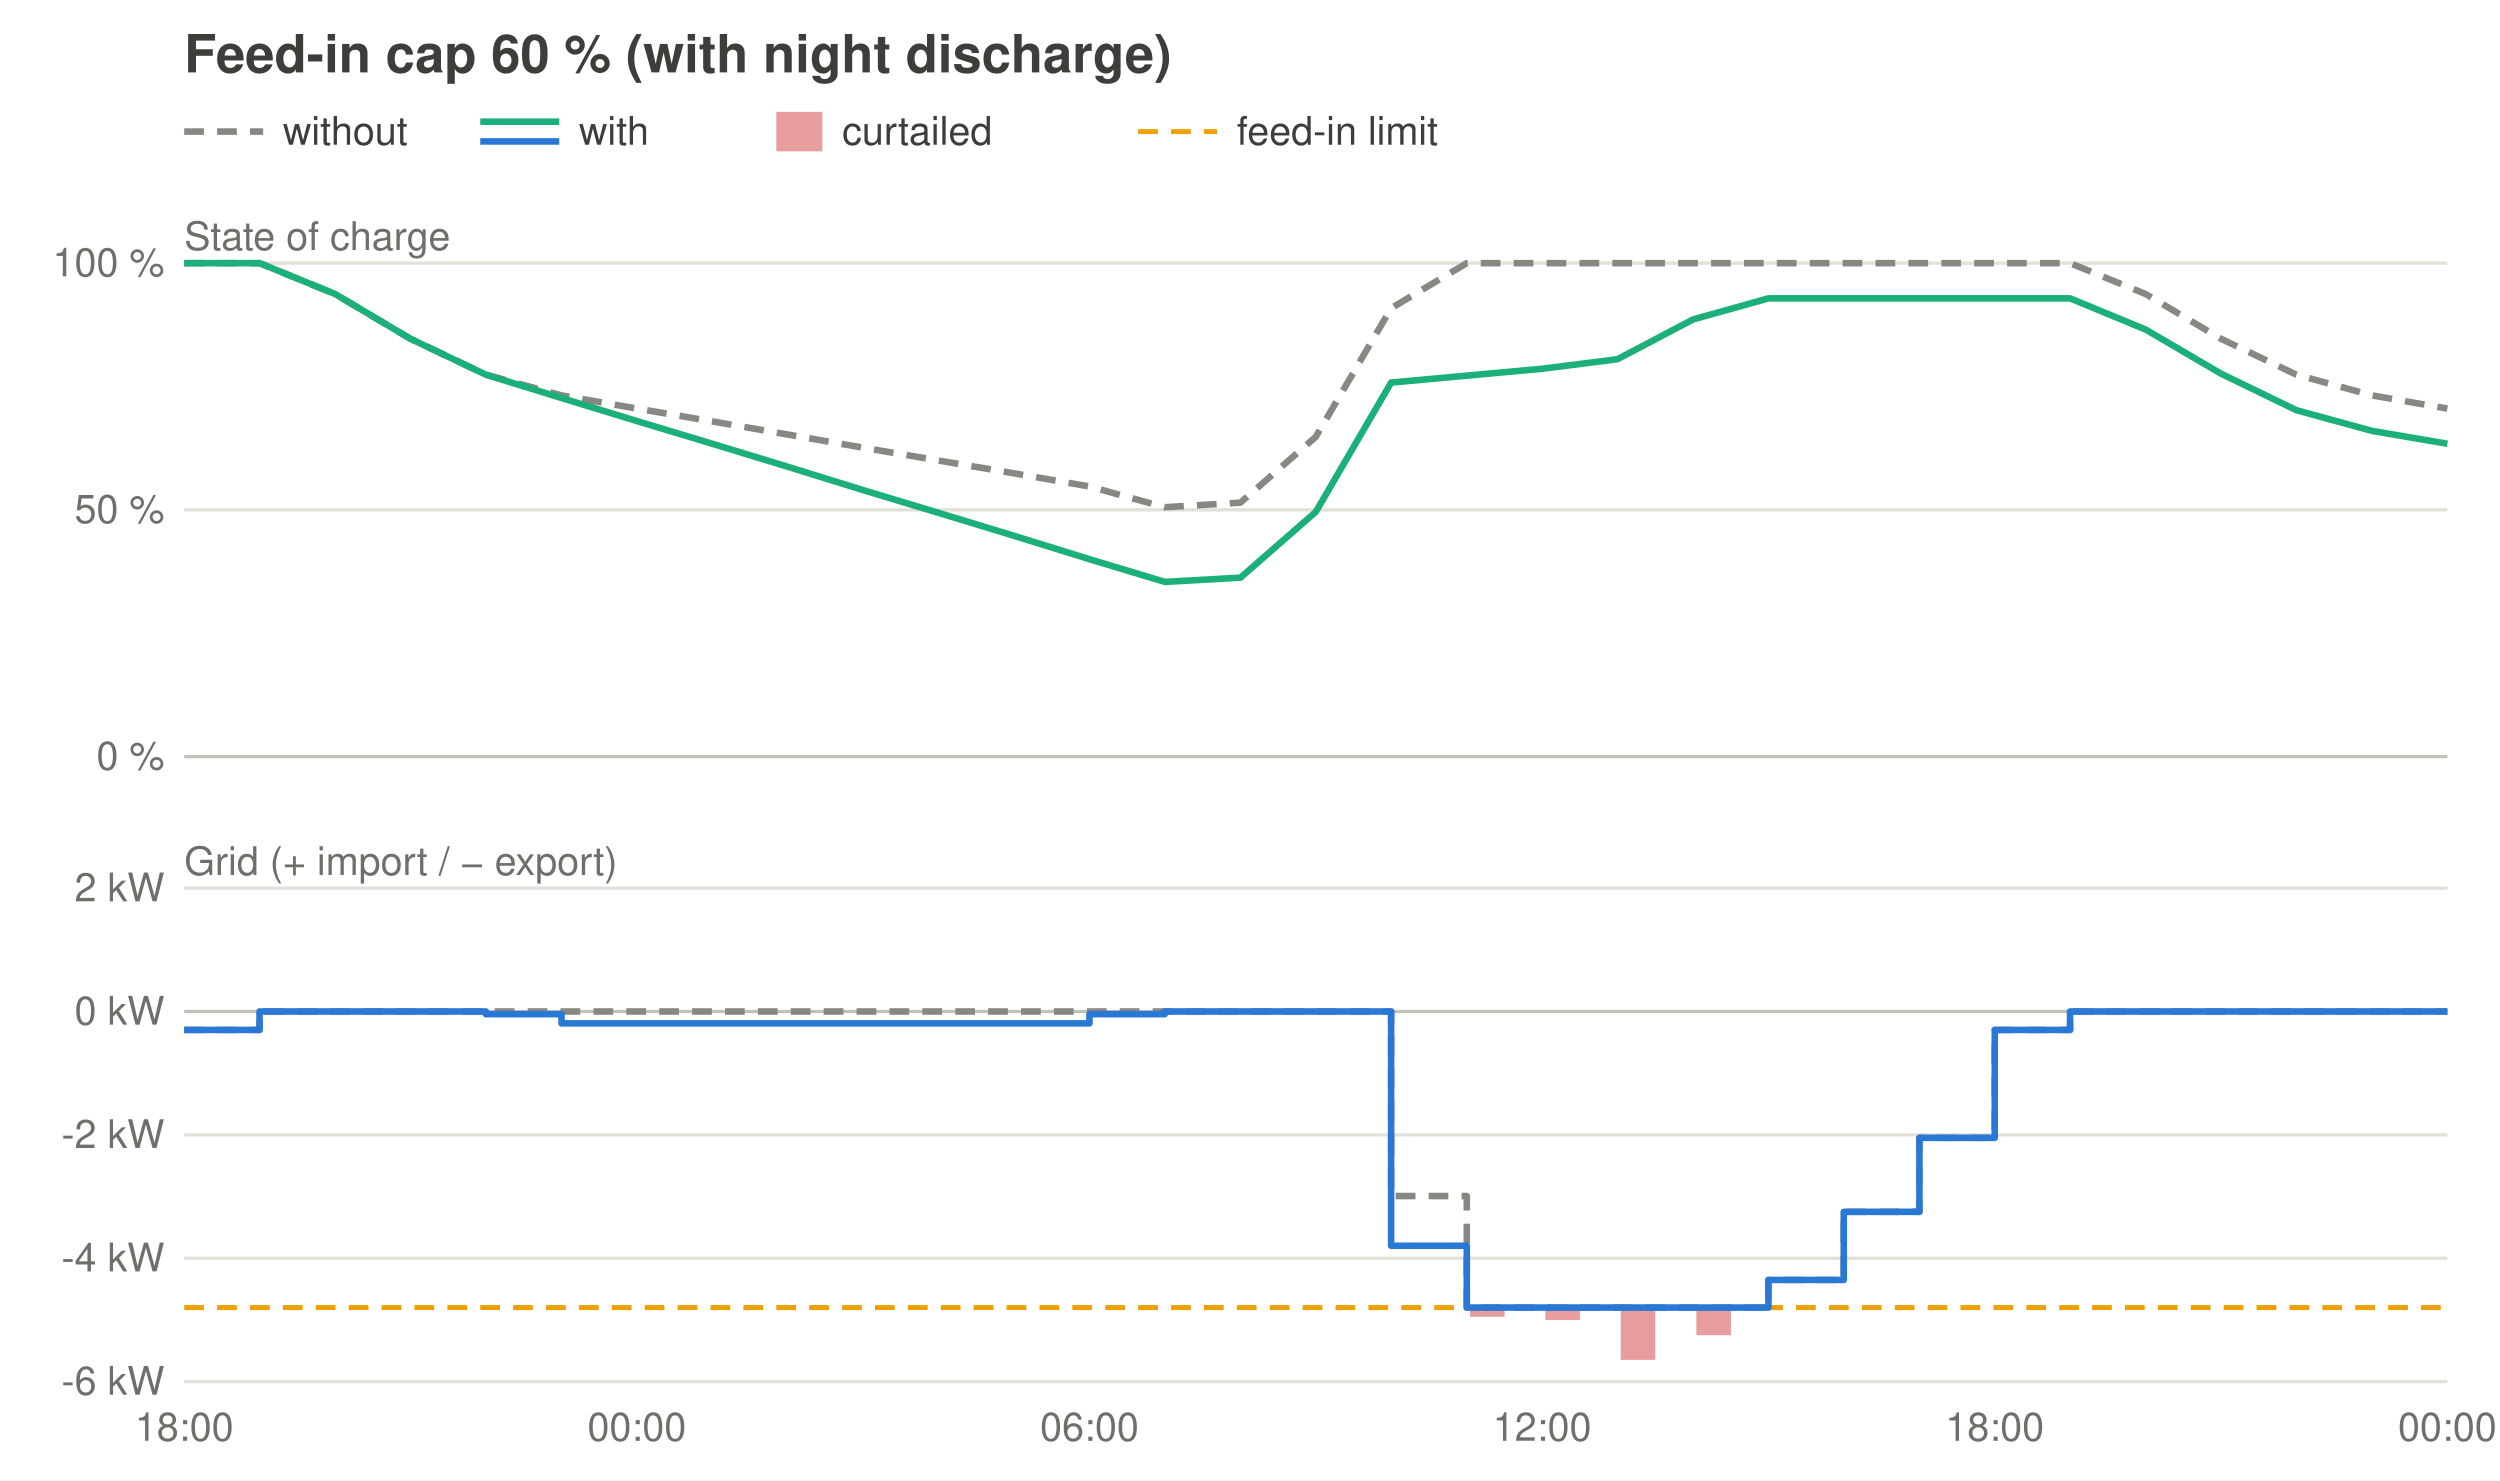
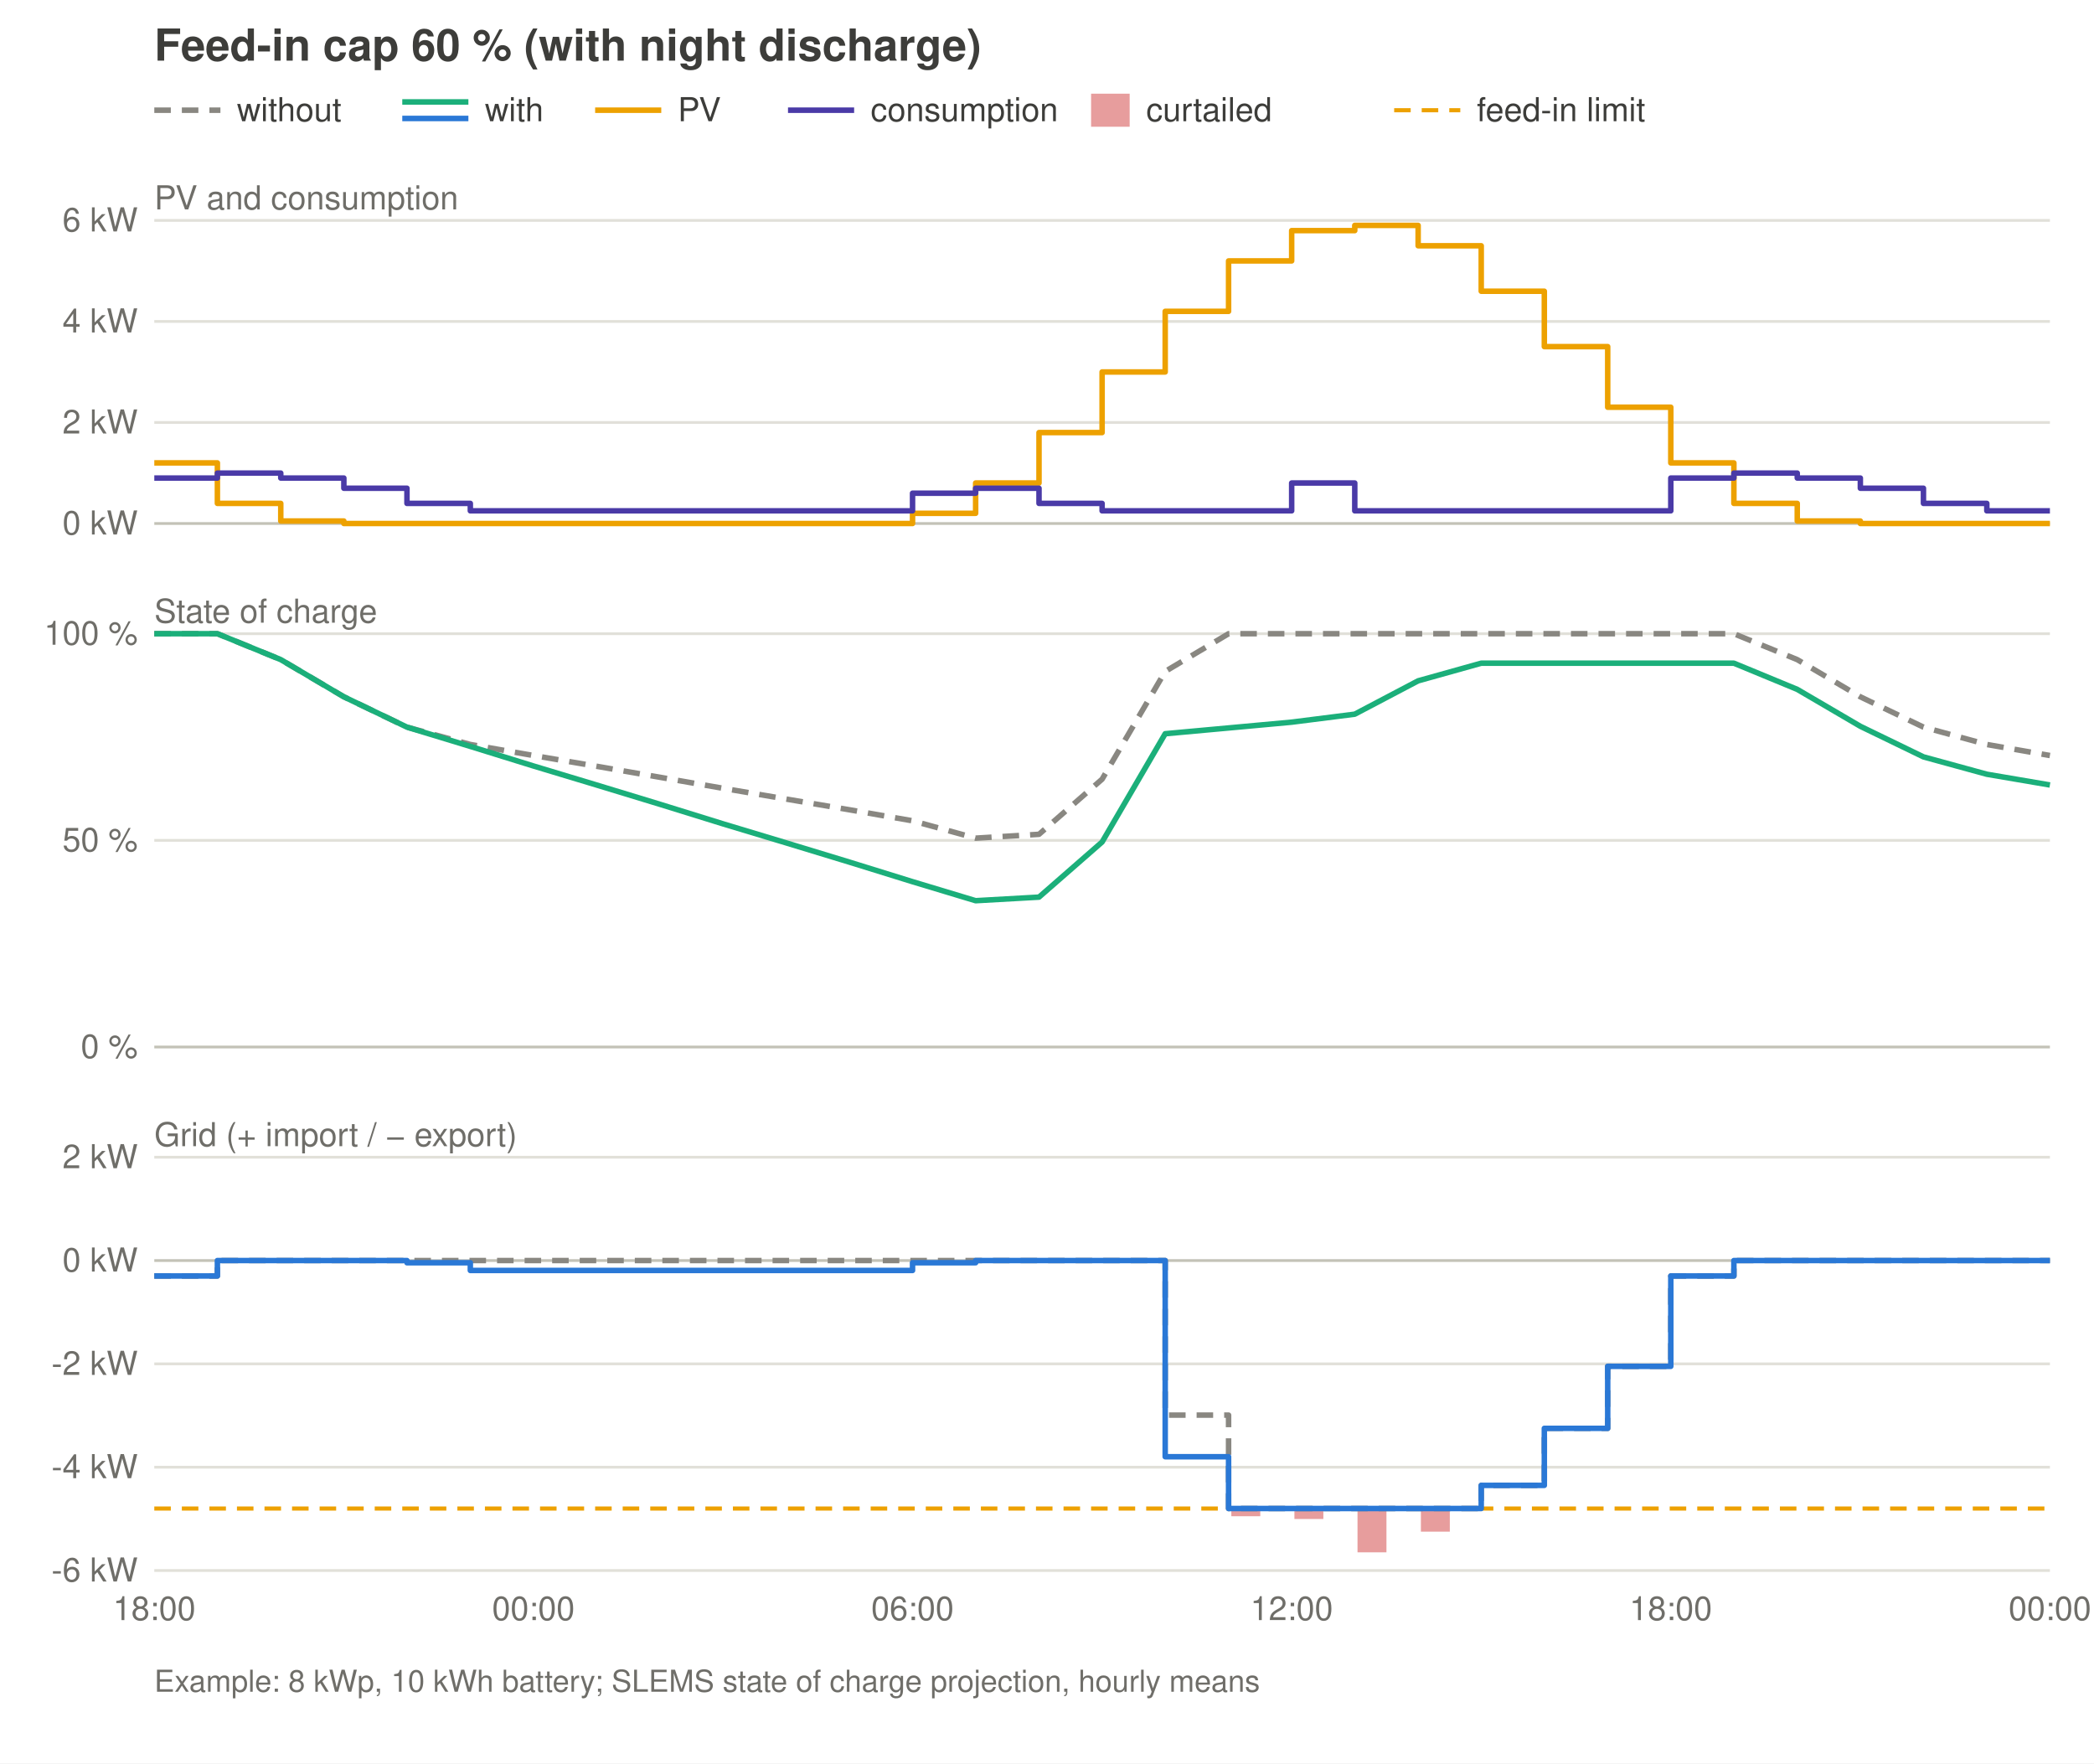
- <svg xmlns="http://www.w3.org/2000/svg" viewBox="0 0 760 450" width="760" height="450" font-family="Helvetica, Arial, sans-serif" font-size="12">
-   <rect width="760" height="450" fill="#ffffff" />
+ <svg xmlns="http://www.w3.org/2000/svg" viewBox="0 0 760 640" width="760" height="640" font-family="Helvetica, Arial, sans-serif" font-size="12">
+   <rect width="760" height="640" fill="#ffffff" />
  <text x="56" y="22" font-size="16" font-weight="bold" fill="#3d3d3a">Feed-in cap 60 % (with night discharge)</text>
  <polyline points="56.0,40.0 80.0,40.0" fill="none" stroke="#898781" stroke-width="2" stroke-linejoin="round" stroke-dasharray="6 4" />
  <text x="86" y="44" fill="#3d3d3a">without</text>
  <polyline points="146.0,37.0 170.0,37.0" fill="none" stroke="#1baf7a" stroke-width="2" stroke-linejoin="round" />
  <polyline points="146.0,43.0 170.0,43.0" fill="none" stroke="#2a78d6" stroke-width="2" stroke-linejoin="round" />
  <text x="176" y="44" fill="#3d3d3a">with</text>
-   <rect x="236" y="34" width="14" height="12" fill="#d03b3b" opacity="0.5" />
-   <text x="256" y="44" fill="#3d3d3a">curtailed</text>
-   <polyline points="346.0,40.0 370.0,40.0" fill="none" stroke="#eda100" stroke-width="1.5" stroke-linejoin="round" stroke-dasharray="6 4" />
-   <text x="376" y="44" fill="#3d3d3a">feed-in limit</text>
-   <text x="56" y="76" fill="#6f6e69">State of charge</text>
-   <line x1="56" x2="744" y1="230.0" y2="230.0" stroke="#c3c2b7" />
-   <text x="50" y="234.0" text-anchor="end" fill="#6f6e69">0 %</text>
-   <line x1="56" x2="744" y1="155.0" y2="155.0" stroke="#e1e0d9" />
-   <text x="50" y="159.0" text-anchor="end" fill="#6f6e69">50 %</text>
+   <polyline points="216.0,40.0 240.0,40.0" fill="none" stroke="#eda100" stroke-width="2" stroke-linejoin="round" />
+   <text x="246" y="44" fill="#3d3d3a">PV</text>
+   <polyline points="286.0,40.0 310.0,40.0" fill="none" stroke="#4a3aa7" stroke-width="2" stroke-linejoin="round" />
+   <text x="316" y="44" fill="#3d3d3a">consumption</text>
+   <rect x="396" y="34" width="14" height="12" fill="#d03b3b" opacity="0.5" />
+   <text x="416" y="44" fill="#3d3d3a">curtailed</text>
+   <polyline points="506.0,40.0 530.0,40.0" fill="none" stroke="#eda100" stroke-width="1.5" stroke-linejoin="round" stroke-dasharray="6 4" />
+   <text x="536" y="44" fill="#3d3d3a">feed-in limit</text>
+   <text x="56" y="76" fill="#6f6e69">PV and consumption</text>
+   <line x1="56" x2="744" y1="190.0" y2="190.0" stroke="#c3c2b7" />
+   <text x="50" y="194.0" text-anchor="end" fill="#6f6e69">0 kW</text>
+   <line x1="56" x2="744" y1="153.333" y2="153.333" stroke="#e1e0d9" />
+   <text x="50" y="157.333" text-anchor="end" fill="#6f6e69">2 kW</text>
+   <line x1="56" x2="744" y1="116.667" y2="116.667" stroke="#e1e0d9" />
+   <text x="50" y="120.667" text-anchor="end" fill="#6f6e69">4 kW</text>
  <line x1="56" x2="744" y1="80.0" y2="80.0" stroke="#e1e0d9" />
-   <text x="50" y="84.0" text-anchor="end" fill="#6f6e69">100 %</text>
-   <polyline points="56.0,80.0 78.9,80.0 101.9,89.4 124.8,103.0 147.7,113.9 170.7,120.2 193.6,124.2 216.5,128.1 239.5,132.1 262.4,136.1 285.3,140.0 308.3,143.9 331.2,147.9 354.1,154.2 377.1,152.8 400.0,132.8 422.9,93.7 445.9,80.0 468.8,80.0 491.7,80.0 514.7,80.0 537.6,80.0 560.5,80.0 583.5,80.0 606.4,80.0 629.3,80.0 652.3,89.4 675.2,103.0 698.1,113.9 721.1,120.2 744.0,124.2" fill="none" stroke="#898781" stroke-width="2" stroke-linejoin="round" stroke-dasharray="6 4" />
-   <polyline points="56.0,80.0 78.9,80.0 101.9,89.4 124.8,103.0 147.7,113.9 170.7,121.0 193.6,128.0 216.5,134.9 239.5,141.9 262.4,149.0 285.3,155.9 308.3,162.9 331.2,170.0 354.1,176.9 377.1,175.6 400.0,155.6 422.9,116.3 445.9,114.2 468.8,112.1 491.7,109.2 514.7,97.1 537.6,90.7 560.5,90.7 583.5,90.7 606.4,90.7 629.3,90.7 652.3,100.2 675.2,113.6 698.1,124.7 721.1,131.0 744.0,134.9" fill="none" stroke="#1baf7a" stroke-width="2" stroke-linejoin="round" />
-   <text x="56" y="266" fill="#6f6e69">Grid (+ import / − export)</text>
+   <text x="50" y="84.0" text-anchor="end" fill="#6f6e69">6 kW</text>
+   <polyline points="56.0,168.0 78.9,168.0 78.9,182.7 101.9,182.7 101.9,189.1 124.8,189.1 124.8,190.0 147.7,190.0 147.7,190.0 170.7,190.0 170.7,190.0 193.6,190.0 193.6,190.0 216.5,190.0 216.5,190.0 239.5,190.0 239.5,190.0 262.4,190.0 262.4,190.0 285.3,190.0 285.3,190.0 308.3,190.0 308.3,190.0 331.2,190.0 331.2,186.3 354.1,186.3 354.1,175.3 377.1,175.3 377.1,157.0 400.0,157.0 400.0,135.0 422.9,135.0 422.9,113.0 445.9,113.0 445.9,94.7 468.8,94.7 468.8,83.7 491.7,83.7 491.7,81.8 514.7,81.8 514.7,89.2 537.6,89.2 537.6,105.7 560.5,105.7 560.5,125.8 583.5,125.8 583.5,147.8 606.4,147.8 606.4,168.0 629.3,168.0 629.3,182.7 652.3,182.7 652.3,189.1 675.2,189.1 675.2,190.0 698.1,190.0 698.1,190.0 721.1,190.0 721.1,190.0 744.0,190.0" fill="none" stroke="#eda100" stroke-width="2" stroke-linejoin="round" />
+   <polyline points="56.0,173.5 78.9,173.5 78.9,171.7 101.9,171.7 101.9,173.5 124.8,173.5 124.8,177.2 147.7,177.2 147.7,182.7 170.7,182.7 170.7,185.4 193.6,185.4 193.6,185.4 216.5,185.4 216.5,185.4 239.5,185.4 239.5,185.4 262.4,185.4 262.4,185.4 285.3,185.4 285.3,185.4 308.3,185.4 308.3,185.4 331.2,185.4 331.2,179.0 354.1,179.0 354.1,177.2 377.1,177.2 377.1,182.7 400.0,182.7 400.0,185.4 422.9,185.4 422.9,185.4 445.9,185.4 445.9,185.4 468.8,185.4 468.8,175.3 491.7,175.3 491.7,185.4 514.7,185.4 514.7,185.4 537.6,185.4 537.6,185.4 560.5,185.4 560.5,185.4 583.5,185.4 583.5,185.4 606.4,185.4 606.4,173.5 629.3,173.5 629.3,171.7 652.3,171.7 652.3,173.5 675.2,173.5 675.2,177.2 698.1,177.2 698.1,182.7 721.1,182.7 721.1,185.4 744.0,185.4" fill="none" stroke="#4a3aa7" stroke-width="2" stroke-linejoin="round" />
+   <text x="56" y="226" fill="#6f6e69">State of charge</text>
+   <line x1="56" x2="744" y1="380.0" y2="380.0" stroke="#c3c2b7" />
+   <text x="50" y="384.0" text-anchor="end" fill="#6f6e69">0 %</text>
+   <line x1="56" x2="744" y1="305.0" y2="305.0" stroke="#e1e0d9" />
+   <text x="50" y="309.0" text-anchor="end" fill="#6f6e69">50 %</text>
+   <line x1="56" x2="744" y1="230.0" y2="230.0" stroke="#e1e0d9" />
+   <text x="50" y="234.0" text-anchor="end" fill="#6f6e69">100 %</text>
+   <polyline points="56.0,230.0 78.9,230.0 101.9,239.4 124.8,252.9 147.7,263.9 170.7,270.2 193.6,274.2 216.5,278.1 239.5,282.1 262.4,286.1 285.3,290.0 308.3,293.9 331.2,297.9 354.1,304.2 377.1,302.8 400.0,282.8 422.9,243.7 445.9,230.0 468.8,230.0 491.7,230.0 514.7,230.0 537.6,230.0 560.5,230.0 583.5,230.0 606.4,230.0 629.3,230.0 652.3,239.4 675.2,252.9 698.1,263.9 721.1,270.2 744.0,274.2" fill="none" stroke="#898781" stroke-width="2" stroke-linejoin="round" stroke-dasharray="6 4" />
+   <polyline points="56.0,230.0 78.9,230.0 101.9,239.4 124.8,252.9 147.7,263.9 170.7,270.9 193.6,278.0 216.5,284.9 239.5,291.9 262.4,299.0 285.3,305.9 308.3,312.9 331.2,320.0 354.1,326.9 377.1,325.6 400.0,305.6 422.9,266.3 445.9,264.2 468.8,262.1 491.7,259.2 514.7,247.1 537.6,240.7 560.5,240.7 583.5,240.7 606.4,240.7 629.3,240.7 652.3,250.2 675.2,263.6 698.1,274.7 721.1,281.0 744.0,284.9" fill="none" stroke="#1baf7a" stroke-width="2" stroke-linejoin="round" />
+   <text x="56" y="416" fill="#6f6e69">Grid (+ import / − export)</text>
+   <line x1="56" x2="744" y1="570.0" y2="570.0" stroke="#e1e0d9" />
+   <text x="50" y="574.0" text-anchor="end" fill="#6f6e69">-6 kW</text>
+   <line x1="56" x2="744" y1="532.5" y2="532.5" stroke="#e1e0d9" />
+   <text x="50" y="536.5" text-anchor="end" fill="#6f6e69">-4 kW</text>
+   <line x1="56" x2="744" y1="495.0" y2="495.0" stroke="#e1e0d9" />
+   <text x="50" y="499.0" text-anchor="end" fill="#6f6e69">-2 kW</text>
+   <line x1="56" x2="744" y1="457.5" y2="457.5" stroke="#c3c2b7" />
+   <text x="50" y="461.5" text-anchor="end" fill="#6f6e69">0 kW</text>
  <line x1="56" x2="744" y1="420.0" y2="420.0" stroke="#e1e0d9" />
-   <text x="50" y="424.0" text-anchor="end" fill="#6f6e69">-6 kW</text>
-   <line x1="56" x2="744" y1="382.5" y2="382.5" stroke="#e1e0d9" />
-   <text x="50" y="386.5" text-anchor="end" fill="#6f6e69">-4 kW</text>
-   <line x1="56" x2="744" y1="345.0" y2="345.0" stroke="#e1e0d9" />
-   <text x="50" y="349.0" text-anchor="end" fill="#6f6e69">-2 kW</text>
-   <line x1="56" x2="744" y1="307.5" y2="307.5" stroke="#c3c2b7" />
-   <text x="50" y="311.5" text-anchor="end" fill="#6f6e69">0 kW</text>
-   <line x1="56" x2="744" y1="270.0" y2="270.0" stroke="#e1e0d9" />
-   <text x="50" y="274.0" text-anchor="end" fill="#6f6e69">2 kW</text>
-   <polyline points="56.0,397.5 744.0,397.5" fill="none" stroke="#eda100" stroke-width="1.5" stroke-linejoin="round" stroke-dasharray="6 4" />
-   <rect x="446.9" y="397.5" width="10.5" height="2.8" fill="#d03b3b" opacity="0.5" />
-   <rect x="469.8" y="397.5" width="10.5" height="3.8" fill="#d03b3b" opacity="0.5" />
-   <rect x="492.7" y="397.5" width="10.5" height="15.9" fill="#d03b3b" opacity="0.5" />
-   <rect x="515.7" y="397.5" width="10.5" height="8.4" fill="#d03b3b" opacity="0.5" />
-   <polyline points="56.0,313.1 78.9,313.1 78.9,307.5 101.9,307.5 101.9,307.5 124.8,307.5 124.8,307.5 147.7,307.5 147.7,307.5 170.7,307.5 170.7,307.5 193.6,307.5 193.6,307.5 216.5,307.5 216.5,307.5 239.5,307.5 239.5,307.5 262.4,307.5 262.4,307.5 285.3,307.5 285.3,307.5 308.3,307.5 308.3,307.5 331.2,307.5 331.2,307.5 354.1,307.5 354.1,307.5 377.1,307.5 377.1,307.5 400.0,307.5 400.0,307.5 422.9,307.5 422.9,363.6 445.9,363.6 445.9,397.5 468.8,397.5 468.8,397.5 491.7,397.5 491.7,397.5 514.7,397.5 514.7,397.5 537.6,397.5 537.6,389.1 560.5,389.1 560.5,368.4 583.5,368.4 583.5,345.9 606.4,345.9 606.4,313.1 629.3,313.1 629.3,307.5 652.3,307.5 652.3,307.5 675.2,307.5 675.2,307.5 698.1,307.5 698.1,307.5 721.1,307.5 721.1,307.5 744.0,307.5" fill="none" stroke="#898781" stroke-width="2" stroke-linejoin="round" stroke-dasharray="6 4" />
-   <polyline points="56.0,313.1 78.9,313.1 78.9,307.5 101.9,307.5 101.9,307.5 124.8,307.5 124.8,307.5 147.7,307.5 147.7,308.3 170.7,308.3 170.7,311.1 193.6,311.1 193.6,311.1 216.5,311.1 216.5,311.1 239.5,311.1 239.5,311.1 262.4,311.1 262.4,311.1 285.3,311.1 285.3,311.1 308.3,311.1 308.3,311.1 331.2,311.1 331.2,308.3 354.1,308.3 354.1,307.5 377.1,307.5 377.1,307.5 400.0,307.5 400.0,307.5 422.9,307.5 422.9,378.7 445.9,378.7 445.9,397.5 468.8,397.5 468.8,397.5 491.7,397.5 491.7,397.5 514.7,397.5 514.7,397.5 537.6,397.5 537.6,389.1 560.5,389.1 560.5,368.4 583.5,368.4 583.5,345.9 606.4,345.9 606.4,313.1 629.3,313.1 629.3,307.5 652.3,307.5 652.3,307.5 675.2,307.5 675.2,307.5 698.1,307.5 698.1,307.5 721.1,307.5 721.1,307.5 744.0,307.5" fill="none" stroke="#2a78d6" stroke-width="2" stroke-linejoin="round" />
-   <text x="56.0" y="438" text-anchor="middle" fill="#6f6e69">18:00</text>
-   <text x="193.6" y="438" text-anchor="middle" fill="#6f6e69">00:00</text>
-   <text x="331.2" y="438" text-anchor="middle" fill="#6f6e69">06:00</text>
-   <text x="468.8" y="438" text-anchor="middle" fill="#6f6e69">12:00</text>
-   <text x="606.4" y="438" text-anchor="middle" fill="#6f6e69">18:00</text>
-   <text x="744.0" y="438" text-anchor="middle" fill="#6f6e69">00:00</text>
-   <text x="56" y="464" font-size="11" fill="#6f6e69">Example: 8 kWp, 10 kWh battery; SLEMS state of charge projection, hourly means</text>
+   <text x="50" y="424.0" text-anchor="end" fill="#6f6e69">2 kW</text>
+   <polyline points="56.0,547.5 744.0,547.5" fill="none" stroke="#eda100" stroke-width="1.5" stroke-linejoin="round" stroke-dasharray="6 4" />
+   <rect x="446.9" y="547.5" width="10.5" height="2.8" fill="#d03b3b" opacity="0.5" />
+   <rect x="469.8" y="547.5" width="10.5" height="3.8" fill="#d03b3b" opacity="0.5" />
+   <rect x="492.7" y="547.5" width="10.5" height="15.9" fill="#d03b3b" opacity="0.5" />
+   <rect x="515.7" y="547.5" width="10.5" height="8.4" fill="#d03b3b" opacity="0.5" />
+   <polyline points="56.0,463.1 78.9,463.1 78.9,457.5 101.9,457.5 101.9,457.5 124.8,457.5 124.8,457.5 147.7,457.5 147.7,457.5 170.7,457.5 170.7,457.5 193.6,457.5 193.6,457.5 216.5,457.5 216.5,457.5 239.5,457.5 239.5,457.5 262.4,457.5 262.4,457.5 285.3,457.5 285.3,457.5 308.3,457.5 308.3,457.5 331.2,457.5 331.2,457.5 354.1,457.5 354.1,457.5 377.1,457.5 377.1,457.5 400.0,457.5 400.0,457.5 422.9,457.5 422.9,513.6 445.9,513.6 445.9,547.5 468.8,547.5 468.8,547.5 491.7,547.5 491.7,547.5 514.7,547.5 514.7,547.5 537.6,547.5 537.6,539.1 560.5,539.1 560.5,518.4 583.5,518.4 583.5,495.9 606.4,495.9 606.4,463.1 629.3,463.1 629.3,457.5 652.3,457.5 652.3,457.5 675.2,457.5 675.2,457.5 698.1,457.5 698.1,457.5 721.1,457.5 721.1,457.5 744.0,457.5" fill="none" stroke="#898781" stroke-width="2" stroke-linejoin="round" stroke-dasharray="6 4" />
+   <polyline points="56.0,463.1 78.9,463.1 78.9,457.5 101.9,457.5 101.9,457.5 124.8,457.5 124.8,457.5 147.7,457.5 147.7,458.3 170.7,458.3 170.7,461.1 193.6,461.1 193.6,461.1 216.5,461.1 216.5,461.1 239.5,461.1 239.5,461.1 262.4,461.1 262.4,461.1 285.3,461.1 285.3,461.1 308.3,461.1 308.3,461.1 331.2,461.1 331.2,458.3 354.1,458.3 354.1,457.5 377.1,457.5 377.1,457.5 400.0,457.5 400.0,457.5 422.9,457.5 422.9,528.7 445.9,528.7 445.9,547.5 468.8,547.5 468.8,547.5 491.7,547.5 491.7,547.5 514.7,547.5 514.7,547.5 537.6,547.5 537.6,539.1 560.5,539.1 560.5,518.4 583.5,518.4 583.5,495.9 606.4,495.9 606.4,463.1 629.3,463.1 629.3,457.5 652.3,457.5 652.3,457.5 675.2,457.5 675.2,457.5 698.1,457.5 698.1,457.5 721.1,457.5 721.1,457.5 744.0,457.5" fill="none" stroke="#2a78d6" stroke-width="2" stroke-linejoin="round" />
+   <text x="56.0" y="588" text-anchor="middle" fill="#6f6e69">18:00</text>
+   <text x="193.6" y="588" text-anchor="middle" fill="#6f6e69">00:00</text>
+   <text x="331.2" y="588" text-anchor="middle" fill="#6f6e69">06:00</text>
+   <text x="468.8" y="588" text-anchor="middle" fill="#6f6e69">12:00</text>
+   <text x="606.4" y="588" text-anchor="middle" fill="#6f6e69">18:00</text>
+   <text x="744.0" y="588" text-anchor="middle" fill="#6f6e69">00:00</text>
+   <text x="56" y="614" font-size="11" fill="#6f6e69">Example: 8 kWp, 10 kWh battery; SLEMS state of charge projection, hourly means</text>
</svg>
